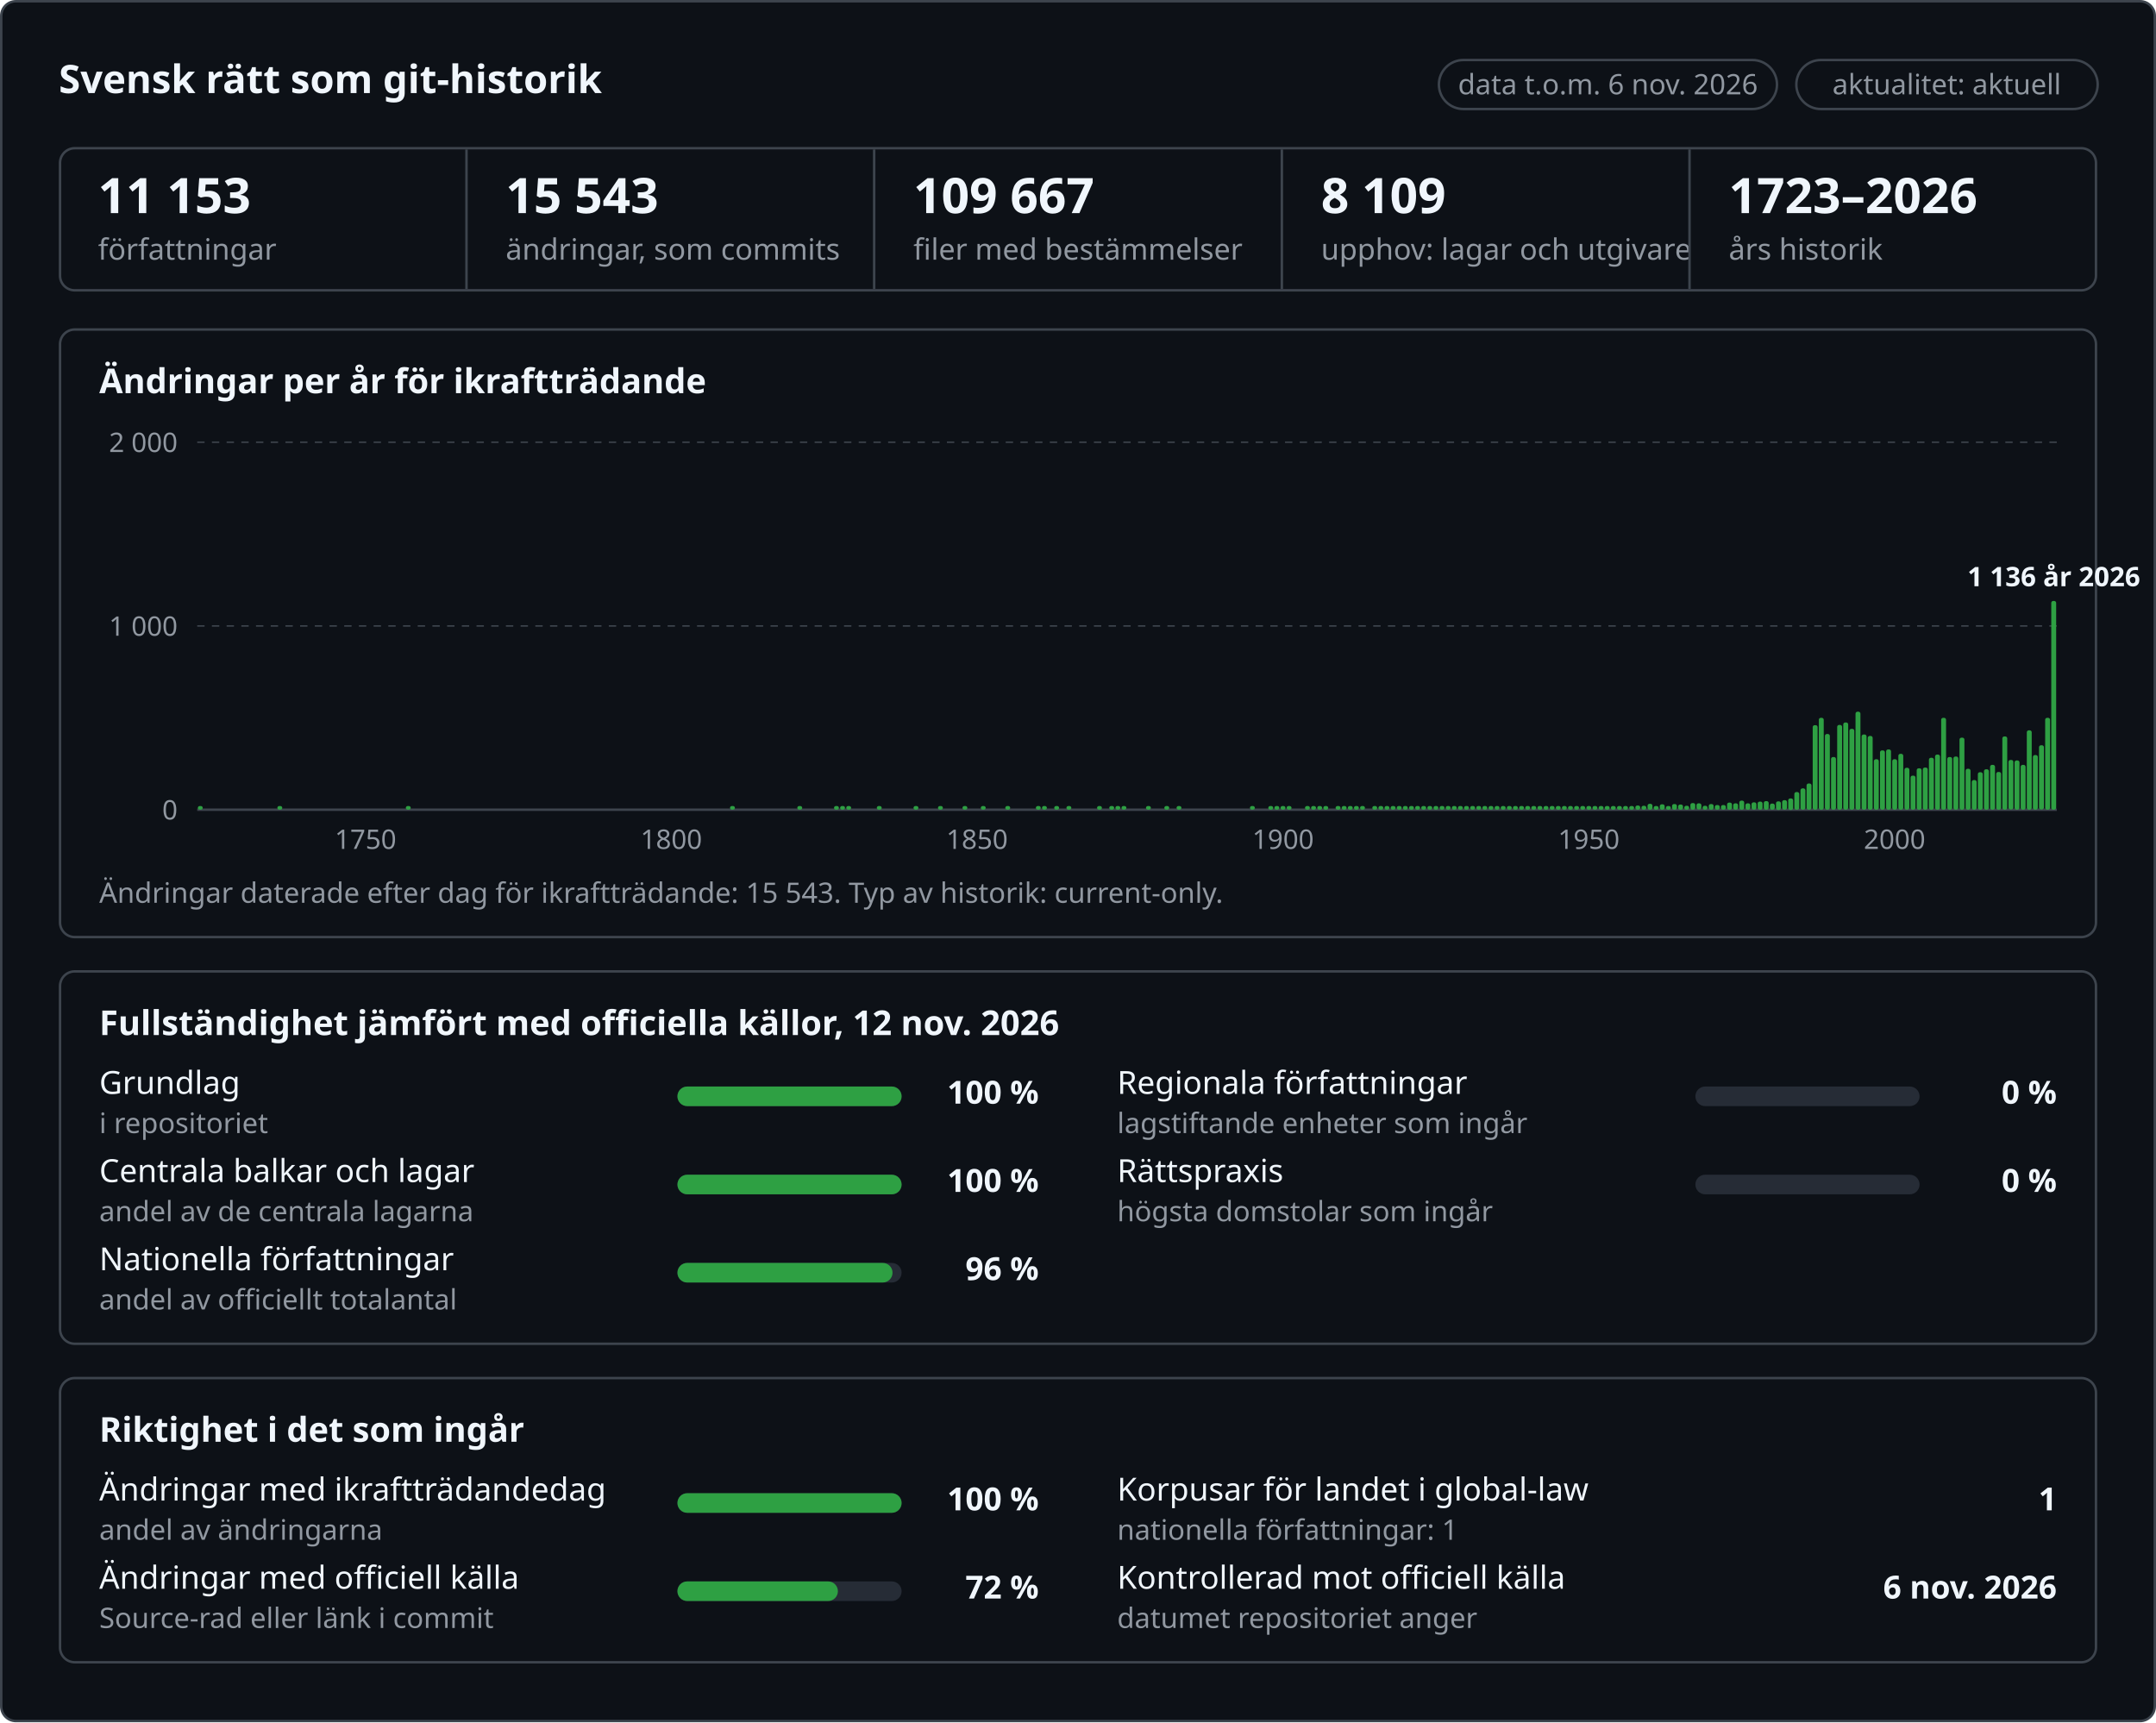
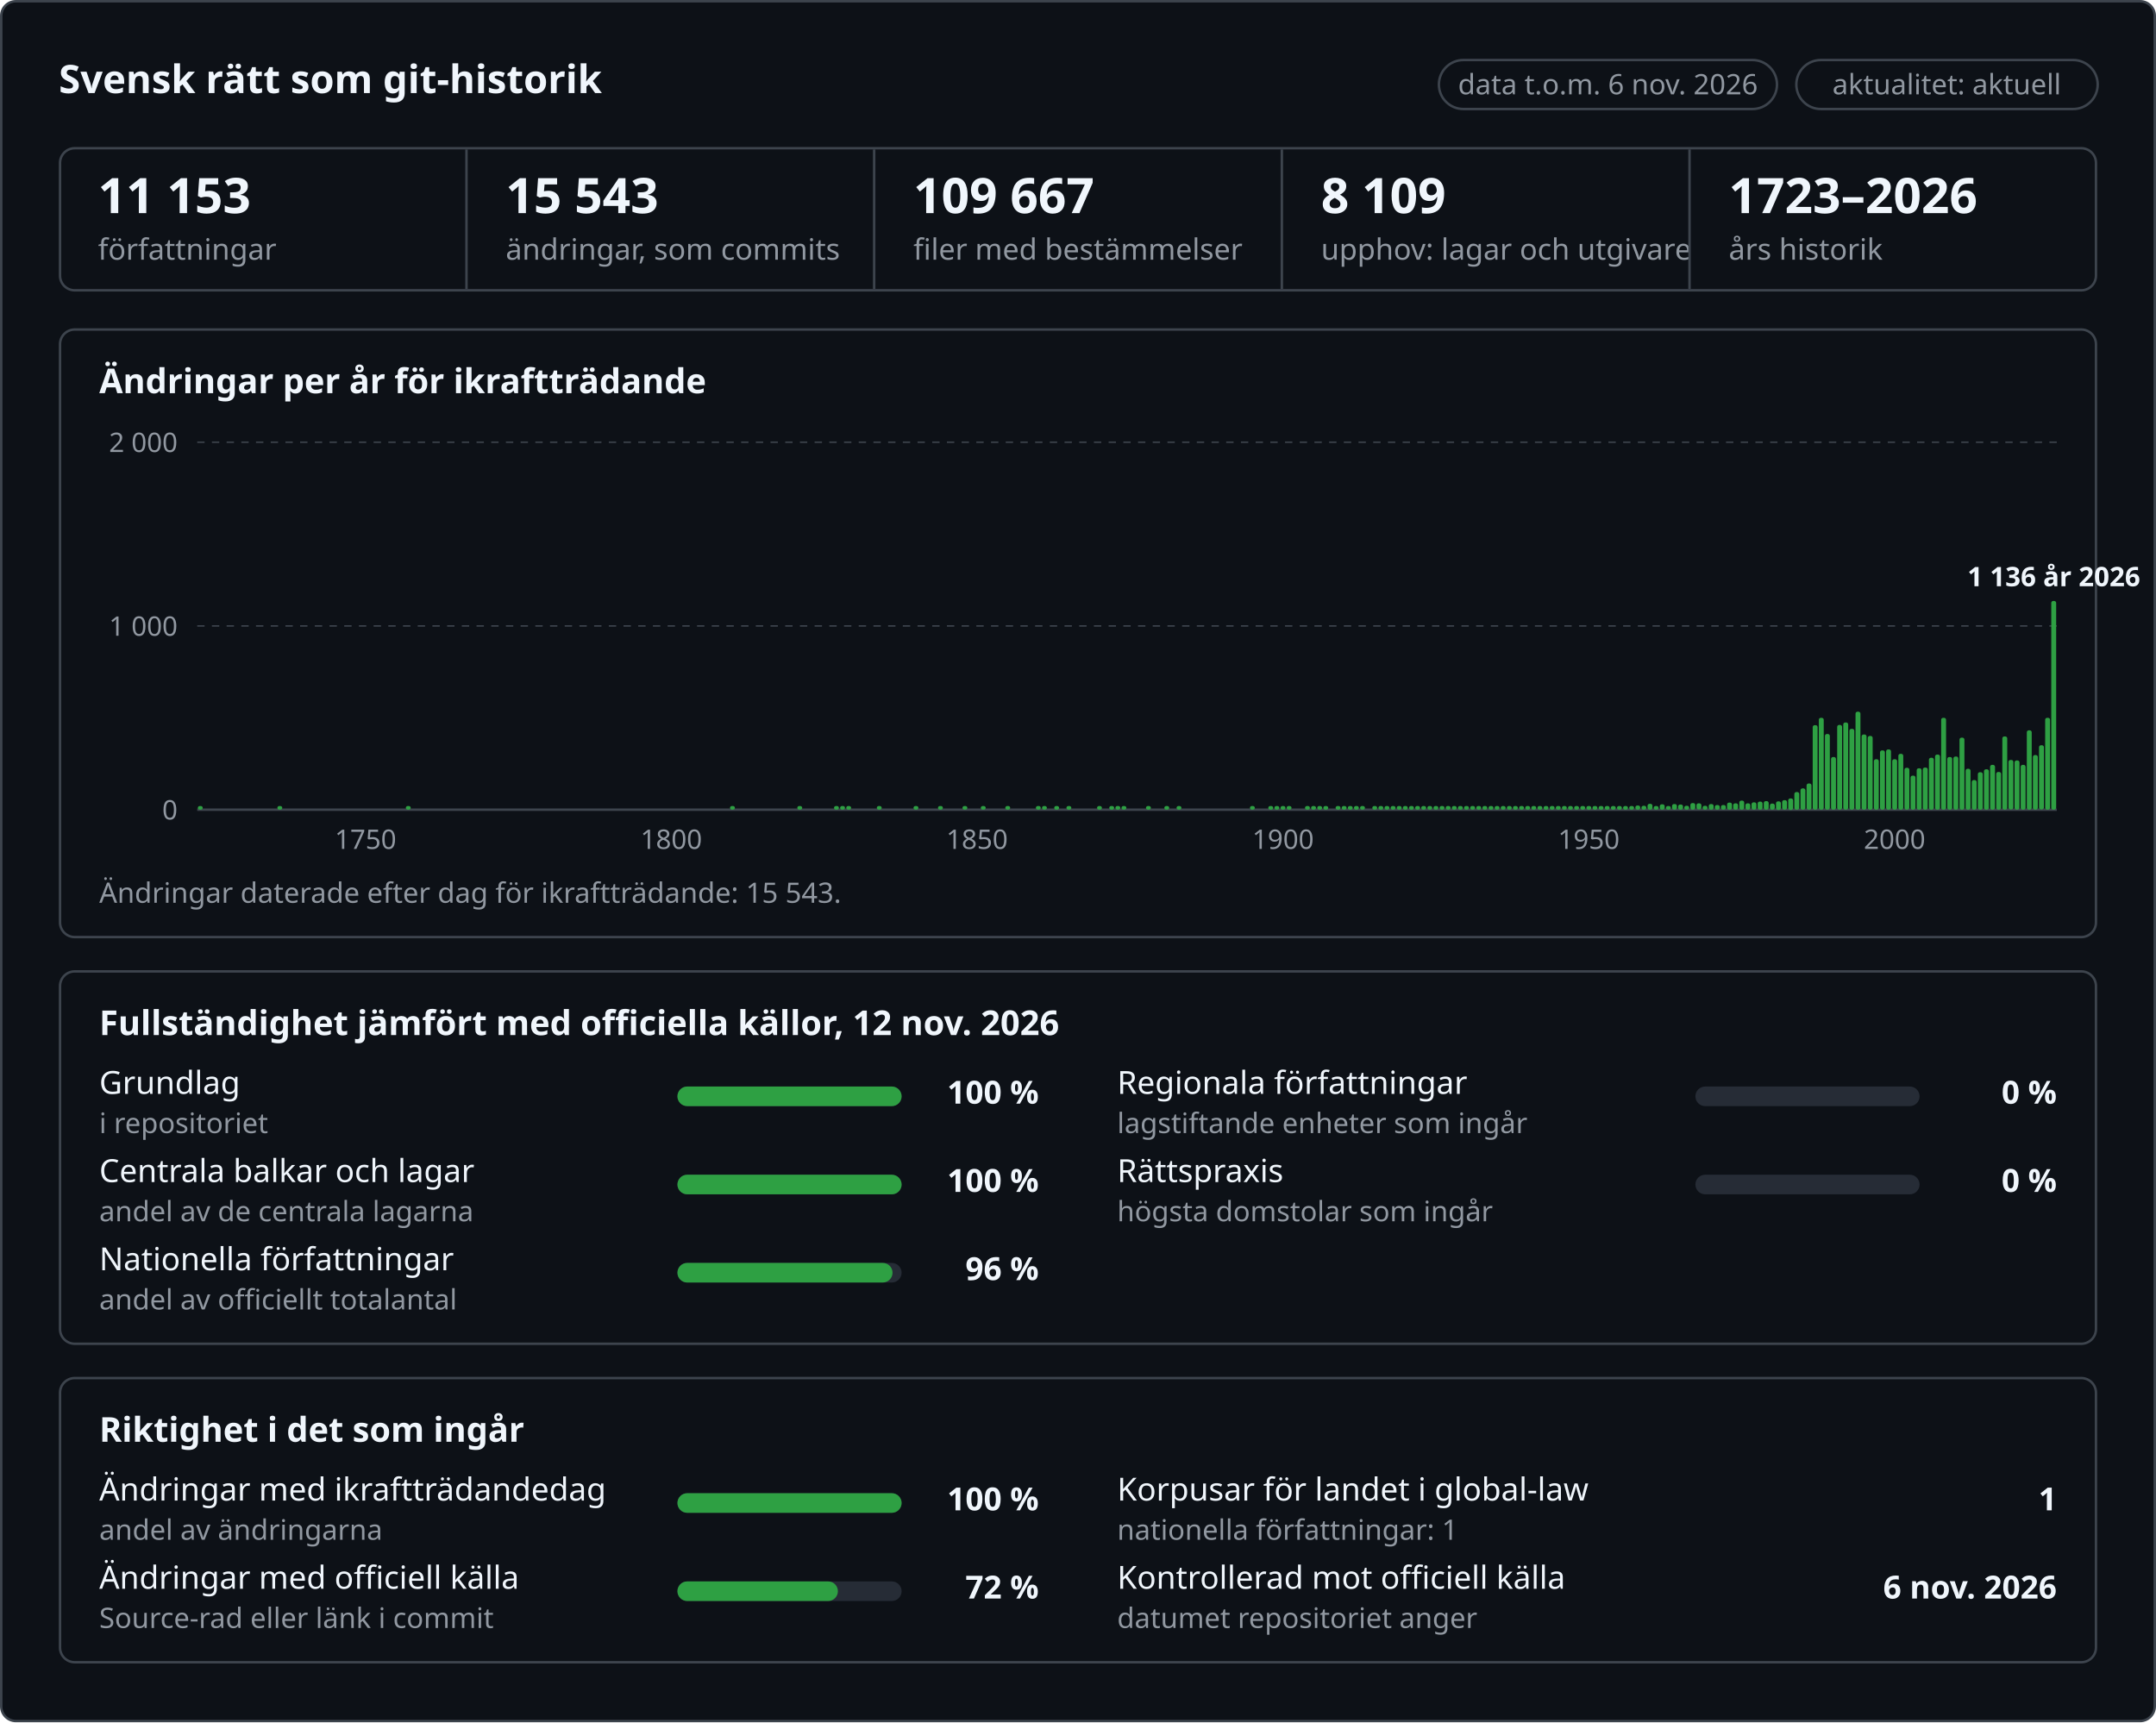
<svg xmlns="http://www.w3.org/2000/svg" width="880" height="703" viewBox="0 0 880 703" font-family="-apple-system,BlinkMacSystemFont,Segoe UI,Noto Sans,Helvetica,Arial,sans-serif">
  <rect x="0.5" y="0.5" width="879" height="702" rx="6" fill="#0d1117" stroke="#3d444d" />
  <text x="24" y="38" font-size="16" font-weight="600" fill="#f0f6fc">Svensk rätt som git-historik</text>
  <rect x="587.3" y="24.5" width="138" height="20" rx="10" fill="none" stroke="#3d444d" />
  <text x="656.3" y="38.5" font-size="11.5" font-weight="500" text-anchor="middle" fill="#9198a1">data t.o.m. 6 nov. 2026</text>
  <rect x="733.2" y="24.5" width="123" height="20" rx="10" fill="none" stroke="#3d444d" />
  <text x="794.6" y="38.5" font-size="11.5" font-weight="500" text-anchor="middle" fill="#9198a1">aktualitet: aktuell</text>
  <rect x="24.5" y="60.5" width="831" height="58" rx="6" fill="#0d1117" stroke="#3d444d" />
  <text x="40.0" y="87" font-size="20" font-weight="600" fill="#f0f6fc">11 153</text>
  <text x="40.0" y="106" font-size="12" fill="#9198a1">författningar</text>
  <line x1="190.4" y1="61" x2="190.4" y2="118" stroke="#3d444d" />
  <text x="206.4" y="87" font-size="20" font-weight="600" fill="#f0f6fc">15 543</text>
  <text x="206.4" y="106" font-size="12" fill="#9198a1">ändringar, som commits</text>
  <line x1="356.8" y1="61" x2="356.8" y2="118" stroke="#3d444d" />
  <text x="372.8" y="87" font-size="20" font-weight="600" fill="#f0f6fc">109 667</text>
  <text x="372.8" y="106" font-size="12" fill="#9198a1">filer med bestämmelser</text>
  <line x1="523.2" y1="61" x2="523.2" y2="118" stroke="#3d444d" />
  <text x="539.2" y="87" font-size="20" font-weight="600" fill="#f0f6fc">8 109</text>
  <text x="539.2" y="106" font-size="12" fill="#9198a1">upphov: lagar och utgivare</text>
  <line x1="689.6" y1="61" x2="689.6" y2="118" stroke="#3d444d" />
  <text x="705.6" y="87" font-size="20" font-weight="600" fill="#f0f6fc">1723–2026</text>
  <text x="705.6" y="106" font-size="12" fill="#9198a1">års historik</text>
  <rect x="24.5" y="134.5" width="831" height="248" rx="6" fill="#0d1117" stroke="#3d444d" />
  <text x="40.5" y="160.5" font-size="14" font-weight="600" fill="#f0f6fc">Ändringar per år för ikraftträdande</text>
  <line x1="80.5" y1="330.5" x2="839.5" y2="330.5" stroke="#3d444d" stroke-width="1" />
  <text x="72.5" y="334.5" font-size="11" text-anchor="end" fill="#9198a1">0</text>
  <line x1="80.5" y1="255.5" x2="839.5" y2="255.5" stroke="#3d444d" stroke-width="0.6" stroke-dasharray="3 3" />
  <text x="72.5" y="259.5" font-size="11" text-anchor="end" fill="#9198a1">1 000</text>
  <line x1="80.5" y1="180.5" x2="839.5" y2="180.5" stroke="#3d444d" stroke-width="0.6" stroke-dasharray="3 3" />
  <text x="72.5" y="184.5" font-size="11" text-anchor="end" fill="#9198a1">2 000</text>
  <rect x="80.75" y="329.0" width="2.00" height="1.5" rx="0.8" fill="#2ea043" />
  <rect x="113.21" y="329.0" width="2.00" height="1.5" rx="0.8" fill="#2ea043" />
  <text x="149.2" y="346.5" font-size="11" text-anchor="middle" fill="#9198a1">1750</text>
  <rect x="165.64" y="329.0" width="2.00" height="1.5" rx="0.8" fill="#2ea043" />
  <text x="274.0" y="346.5" font-size="11" text-anchor="middle" fill="#9198a1">1800</text>
  <rect x="297.96" y="329.0" width="2.00" height="1.5" rx="0.8" fill="#2ea043" />
  <rect x="325.43" y="329.0" width="2.00" height="1.5" rx="0.8" fill="#2ea043" />
  <rect x="340.41" y="329.0" width="2.00" height="1.5" rx="0.8" fill="#2ea043" />
  <rect x="342.90" y="329.0" width="2.00" height="1.5" rx="0.8" fill="#2ea043" />
  <rect x="345.40" y="329.0" width="2.00" height="1.5" rx="0.8" fill="#2ea043" />
  <rect x="357.88" y="329.0" width="2.00" height="1.5" rx="0.8" fill="#2ea043" />
  <rect x="372.86" y="329.0" width="2.00" height="1.5" rx="0.8" fill="#2ea043" />
  <rect x="382.85" y="329.0" width="2.00" height="1.5" rx="0.8" fill="#2ea043" />
  <rect x="392.84" y="329.0" width="2.00" height="1.5" rx="0.8" fill="#2ea043" />
  <text x="398.8" y="346.5" font-size="11" text-anchor="middle" fill="#9198a1">1850</text>
  <rect x="400.33" y="329.0" width="2.00" height="1.5" rx="0.8" fill="#2ea043" />
  <rect x="410.32" y="329.0" width="2.00" height="1.5" rx="0.8" fill="#2ea043" />
  <rect x="422.80" y="329.0" width="2.00" height="1.5" rx="0.8" fill="#2ea043" />
  <rect x="425.30" y="329.0" width="2.00" height="1.5" rx="0.8" fill="#2ea043" />
  <rect x="430.29" y="329.0" width="2.00" height="1.5" rx="0.8" fill="#2ea043" />
  <rect x="435.28" y="329.0" width="2.00" height="1.5" rx="0.8" fill="#2ea043" />
  <rect x="447.77" y="329.0" width="2.00" height="1.5" rx="0.8" fill="#2ea043" />
  <rect x="452.76" y="329.0" width="2.00" height="1.5" rx="0.8" fill="#2ea043" />
  <rect x="455.26" y="329.0" width="2.00" height="1.5" rx="0.8" fill="#2ea043" />
  <rect x="457.75" y="329.0" width="2.00" height="1.5" rx="0.8" fill="#2ea043" />
  <rect x="467.74" y="329.0" width="2.00" height="1.5" rx="0.8" fill="#2ea043" />
  <rect x="475.23" y="329.0" width="2.00" height="1.5" rx="0.8" fill="#2ea043" />
  <rect x="480.22" y="329.0" width="2.00" height="1.5" rx="0.8" fill="#2ea043" />
  <rect x="510.18" y="329.0" width="2.00" height="1.5" rx="0.8" fill="#2ea043" />
  <rect x="517.67" y="329.0" width="2.00" height="1.5" rx="0.8" fill="#2ea043" />
  <rect x="520.17" y="329.0" width="2.00" height="1.5" rx="0.8" fill="#2ea043" />
  <rect x="522.67" y="329.0" width="2.00" height="1.5" rx="0.8" fill="#2ea043" />
  <text x="523.7" y="346.5" font-size="11" text-anchor="middle" fill="#9198a1">1900</text>
  <rect x="525.16" y="329.0" width="2.00" height="1.5" rx="0.8" fill="#2ea043" />
  <rect x="532.65" y="329.0" width="2.00" height="1.5" rx="0.8" fill="#2ea043" />
  <rect x="535.15" y="329.0" width="2.00" height="1.5" rx="0.8" fill="#2ea043" />
  <rect x="537.65" y="329.0" width="2.00" height="1.5" rx="0.8" fill="#2ea043" />
  <rect x="540.14" y="329.0" width="2.00" height="1.5" rx="0.8" fill="#2ea043" />
  <rect x="545.14" y="329.0" width="2.00" height="1.5" rx="0.8" fill="#2ea043" />
  <rect x="547.63" y="329.0" width="2.00" height="1.5" rx="0.8" fill="#2ea043" />
  <rect x="550.13" y="329.0" width="2.00" height="1.5" rx="0.8" fill="#2ea043" />
  <rect x="552.63" y="329.0" width="2.00" height="1.5" rx="0.8" fill="#2ea043" />
  <rect x="555.12" y="329.0" width="2.00" height="1.5" rx="0.8" fill="#2ea043" />
  <rect x="560.12" y="329.0" width="2.00" height="1.5" rx="0.8" fill="#2ea043" />
  <rect x="562.61" y="329.0" width="2.00" height="1.5" rx="0.8" fill="#2ea043" />
  <rect x="565.11" y="329.0" width="2.00" height="1.5" rx="0.8" fill="#2ea043" />
  <rect x="567.61" y="329.0" width="2.00" height="1.5" rx="0.8" fill="#2ea043" />
  <rect x="570.10" y="329.0" width="2.00" height="1.5" rx="0.8" fill="#2ea043" />
  <rect x="572.60" y="329.0" width="2.00" height="1.5" rx="0.8" fill="#2ea043" />
  <rect x="575.10" y="329.0" width="2.00" height="1.5" rx="0.8" fill="#2ea043" />
  <rect x="577.60" y="329.0" width="2.00" height="1.5" rx="0.8" fill="#2ea043" />
  <rect x="580.09" y="329.0" width="2.00" height="1.5" rx="0.8" fill="#2ea043" />
  <rect x="582.59" y="329.0" width="2.00" height="1.5" rx="0.8" fill="#2ea043" />
  <rect x="585.09" y="329.0" width="2.00" height="1.5" rx="0.8" fill="#2ea043" />
  <rect x="587.58" y="329.0" width="2.00" height="1.5" rx="0.8" fill="#2ea043" />
  <rect x="590.08" y="329.0" width="2.00" height="1.5" rx="0.8" fill="#2ea043" />
  <rect x="592.58" y="329.0" width="2.00" height="1.5" rx="0.8" fill="#2ea043" />
  <rect x="595.07" y="329.0" width="2.00" height="1.5" rx="0.8" fill="#2ea043" />
  <rect x="597.57" y="329.0" width="2.00" height="1.5" rx="0.8" fill="#2ea043" />
  <rect x="600.07" y="329.0" width="2.00" height="1.5" rx="0.8" fill="#2ea043" />
  <rect x="602.56" y="329.0" width="2.00" height="1.5" rx="0.8" fill="#2ea043" />
  <rect x="605.06" y="329.0" width="2.00" height="1.5" rx="0.8" fill="#2ea043" />
  <rect x="607.56" y="329.0" width="2.00" height="1.5" rx="0.8" fill="#2ea043" />
  <rect x="610.05" y="329.0" width="2.00" height="1.5" rx="0.8" fill="#2ea043" />
  <rect x="612.55" y="329.0" width="2.00" height="1.5" rx="0.8" fill="#2ea043" />
  <rect x="615.05" y="329.0" width="2.00" height="1.5" rx="0.8" fill="#2ea043" />
  <rect x="617.54" y="329.0" width="2.00" height="1.5" rx="0.8" fill="#2ea043" />
  <rect x="620.04" y="329.0" width="2.00" height="1.5" rx="0.8" fill="#2ea043" />
  <rect x="622.54" y="329.0" width="2.00" height="1.5" rx="0.8" fill="#2ea043" />
  <rect x="625.03" y="329.0" width="2.00" height="1.5" rx="0.8" fill="#2ea043" />
  <rect x="627.53" y="329.0" width="2.00" height="1.5" rx="0.8" fill="#2ea043" />
  <rect x="630.03" y="329.0" width="2.00" height="1.5" rx="0.8" fill="#2ea043" />
  <rect x="632.52" y="329.0" width="2.00" height="1.5" rx="0.8" fill="#2ea043" />
  <rect x="635.02" y="329.0" width="2.00" height="1.5" rx="0.8" fill="#2ea043" />
  <rect x="637.52" y="329.0" width="2.00" height="1.5" rx="0.8" fill="#2ea043" />
  <rect x="640.01" y="329.0" width="2.00" height="1.5" rx="0.8" fill="#2ea043" />
  <rect x="642.51" y="329.0" width="2.00" height="1.5" rx="0.8" fill="#2ea043" />
  <rect x="645.01" y="329.0" width="2.00" height="1.5" rx="0.8" fill="#2ea043" />
  <rect x="647.50" y="329.0" width="2.00" height="1.5" rx="0.8" fill="#2ea043" />
  <text x="648.5" y="346.5" font-size="11" text-anchor="middle" fill="#9198a1">1950</text>
  <rect x="650.00" y="329.0" width="2.00" height="1.5" rx="0.8" fill="#2ea043" />
  <rect x="652.50" y="329.0" width="2.00" height="1.5" rx="0.8" fill="#2ea043" />
  <rect x="654.99" y="329.0" width="2.00" height="1.5" rx="0.8" fill="#2ea043" />
  <rect x="657.49" y="329.0" width="2.00" height="1.5" rx="0.8" fill="#2ea043" />
  <rect x="659.99" y="329.0" width="2.00" height="1.5" rx="0.8" fill="#2ea043" />
  <rect x="662.48" y="329.0" width="2.00" height="1.5" rx="0.8" fill="#2ea043" />
  <rect x="664.98" y="329.0" width="2.00" height="1.5" rx="0.8" fill="#2ea043" />
  <rect x="667.48" y="328.8" width="2.00" height="1.7" rx="0.8" fill="#2ea043" />
  <rect x="669.97" y="328.9" width="2.00" height="1.6" rx="0.8" fill="#2ea043" />
  <rect x="672.47" y="328.1" width="2.00" height="2.4" rx="0.8" fill="#2ea043" />
  <rect x="674.97" y="329.0" width="2.00" height="1.5" rx="0.8" fill="#2ea043" />
  <rect x="677.46" y="328.3" width="2.00" height="2.2" rx="0.8" fill="#2ea043" />
  <rect x="679.96" y="329.0" width="2.00" height="1.5" rx="0.8" fill="#2ea043" />
  <rect x="682.46" y="328.2" width="2.00" height="2.3" rx="0.8" fill="#2ea043" />
  <rect x="684.95" y="328.4" width="2.00" height="2.1" rx="0.8" fill="#2ea043" />
  <rect x="687.45" y="328.9" width="2.00" height="1.6" rx="0.8" fill="#2ea043" />
  <rect x="689.95" y="327.8" width="2.00" height="2.7" rx="0.8" fill="#2ea043" />
  <rect x="692.44" y="327.9" width="2.00" height="2.5" rx="0.8" fill="#2ea043" />
  <rect x="694.94" y="328.9" width="2.00" height="1.6" rx="0.8" fill="#2ea043" />
  <rect x="697.44" y="328.2" width="2.00" height="2.3" rx="0.8" fill="#2ea043" />
  <rect x="699.93" y="328.6" width="2.00" height="1.9" rx="0.8" fill="#2ea043" />
  <rect x="702.43" y="328.6" width="2.00" height="1.9" rx="0.8" fill="#2ea043" />
  <rect x="704.93" y="327.6" width="2.00" height="2.9" rx="0.8" fill="#2ea043" />
  <rect x="707.42" y="327.9" width="2.00" height="2.6" rx="0.8" fill="#2ea043" />
  <rect x="709.92" y="326.8" width="2.00" height="3.7" rx="0.8" fill="#2ea043" />
  <rect x="712.42" y="327.9" width="2.00" height="2.6" rx="0.8" fill="#2ea043" />
  <rect x="714.91" y="327.5" width="2.00" height="3.0" rx="0.8" fill="#2ea043" />
  <rect x="717.41" y="327.2" width="2.00" height="3.3" rx="0.8" fill="#2ea043" />
  <rect x="719.91" y="327.0" width="2.00" height="3.5" rx="0.8" fill="#2ea043" />
  <rect x="722.40" y="328.0" width="2.00" height="2.5" rx="0.8" fill="#2ea043" />
  <rect x="724.90" y="327.1" width="2.00" height="3.5" rx="0.8" fill="#2ea043" />
  <rect x="727.40" y="326.6" width="2.00" height="3.9" rx="0.8" fill="#2ea043" />
  <rect x="729.89" y="325.9" width="2.00" height="4.7" rx="0.8" fill="#2ea043" />
  <rect x="732.39" y="323.3" width="2.00" height="7.2" rx="0.8" fill="#2ea043" />
  <rect x="734.89" y="321.8" width="2.00" height="8.7" rx="0.8" fill="#2ea043" />
  <rect x="737.38" y="319.8" width="2.00" height="10.7" rx="0.8" fill="#2ea043" />
  <rect x="739.88" y="296.0" width="2.00" height="34.5" rx="0.8" fill="#2ea043" />
  <rect x="742.38" y="293.0" width="2.00" height="37.5" rx="0.8" fill="#2ea043" />
  <rect x="744.87" y="299.6" width="2.00" height="30.9" rx="0.8" fill="#2ea043" />
  <rect x="747.37" y="309.0" width="2.00" height="21.5" rx="0.8" fill="#2ea043" />
  <rect x="749.87" y="295.9" width="2.00" height="34.6" rx="0.8" fill="#2ea043" />
  <rect x="752.36" y="294.9" width="2.00" height="35.6" rx="0.8" fill="#2ea043" />
  <rect x="754.86" y="297.5" width="2.00" height="33.0" rx="0.8" fill="#2ea043" />
  <rect x="757.36" y="290.5" width="2.00" height="40.0" rx="0.8" fill="#2ea043" />
  <rect x="759.85" y="299.8" width="2.00" height="30.7" rx="0.8" fill="#2ea043" />
  <rect x="762.35" y="300.4" width="2.00" height="30.1" rx="0.8" fill="#2ea043" />
  <rect x="764.85" y="309.9" width="2.00" height="20.6" rx="0.8" fill="#2ea043" />
  <rect x="767.35" y="306.3" width="2.00" height="24.2" rx="0.8" fill="#2ea043" />
  <rect x="769.84" y="305.9" width="2.00" height="24.6" rx="0.8" fill="#2ea043" />
  <rect x="772.34" y="309.9" width="2.00" height="20.6" rx="0.8" fill="#2ea043" />
  <text x="773.3" y="346.5" font-size="11" text-anchor="middle" fill="#9198a1">2000</text>
  <rect x="774.84" y="307.7" width="2.00" height="22.8" rx="0.8" fill="#2ea043" />
  <rect x="777.33" y="313.4" width="2.00" height="17.1" rx="0.8" fill="#2ea043" />
  <rect x="779.83" y="316.6" width="2.00" height="13.9" rx="0.8" fill="#2ea043" />
  <rect x="782.33" y="313.6" width="2.00" height="16.9" rx="0.8" fill="#2ea043" />
  <rect x="784.82" y="313.3" width="2.00" height="17.2" rx="0.8" fill="#2ea043" />
  <rect x="787.32" y="309.3" width="2.00" height="21.2" rx="0.8" fill="#2ea043" />
  <rect x="789.82" y="308.0" width="2.00" height="22.5" rx="0.8" fill="#2ea043" />
  <rect x="792.31" y="293.0" width="2.00" height="37.5" rx="0.8" fill="#2ea043" />
  <rect x="794.81" y="309.0" width="2.00" height="21.5" rx="0.8" fill="#2ea043" />
  <rect x="797.31" y="308.8" width="2.00" height="21.7" rx="0.8" fill="#2ea043" />
  <rect x="799.80" y="301.1" width="2.00" height="29.4" rx="0.8" fill="#2ea043" />
  <rect x="802.30" y="313.8" width="2.00" height="16.7" rx="0.8" fill="#2ea043" />
  <rect x="804.80" y="318.4" width="2.00" height="12.1" rx="0.8" fill="#2ea043" />
  <rect x="807.29" y="315.2" width="2.00" height="15.3" rx="0.8" fill="#2ea043" />
  <rect x="809.79" y="314.0" width="2.00" height="16.5" rx="0.8" fill="#2ea043" />
  <rect x="812.29" y="312.2" width="2.00" height="18.3" rx="0.8" fill="#2ea043" />
  <rect x="814.78" y="315.1" width="2.00" height="15.4" rx="0.8" fill="#2ea043" />
  <rect x="817.28" y="300.6" width="2.00" height="29.9" rx="0.8" fill="#2ea043" />
  <rect x="819.78" y="310.2" width="2.00" height="20.2" rx="0.8" fill="#2ea043" />
  <rect x="822.27" y="310.4" width="2.00" height="20.1" rx="0.8" fill="#2ea043" />
  <rect x="824.77" y="312.2" width="2.00" height="18.3" rx="0.8" fill="#2ea043" />
  <rect x="827.27" y="298.1" width="2.00" height="32.4" rx="0.8" fill="#2ea043" />
  <rect x="829.76" y="308.2" width="2.00" height="22.3" rx="0.8" fill="#2ea043" />
  <rect x="832.26" y="304.2" width="2.00" height="26.2" rx="0.8" fill="#2ea043" />
  <rect x="834.76" y="293.0" width="2.00" height="37.5" rx="0.8" fill="#2ea043" />
  <rect x="837.25" y="245.3" width="2.00" height="85.2" rx="0.8" fill="#2ea043" />
  <text x="838.3" y="239.3" font-size="11" font-weight="600" text-anchor="middle" fill="#f0f6fc">1 136 år 2026</text>
-   <text x="40.5" y="368.5" font-size="11.5" fill="#9198a1">Ändringar daterade efter dag för ikraftträdande: 15 543. Typ av historik: current-only.</text>
+   <text x="40.5" y="368.5" font-size="11.5" fill="#9198a1">Ändringar daterade efter dag för ikraftträdande: 15 543.</text>
  <rect x="24.5" y="396.5" width="831" height="152" rx="6" fill="#0d1117" stroke="#3d444d" />
  <text x="40.5" y="422.5" font-size="14" font-weight="600" fill="#f0f6fc">Fullständighet jämfört med officiella källor, 12 nov. 2026</text>
  <text x="40.5" y="446.5" font-size="13" fill="#f0f6fc">Grundlag</text>
  <text x="40.5" y="462.5" font-size="11.5" fill="#9198a1">i repositoriet</text>
  <g>
    <rect x="276.5" y="443.5" width="91.5" height="8" rx="4" fill="#262c36" />
    <rect x="276.5" y="443.5" width="91.5" height="8" rx="4" fill="#2ea043" />
  </g>
  <text x="424.0" y="450.5" font-size="13" font-weight="600" text-anchor="end" fill="#f0f6fc">100 %</text>
  <text x="40.5" y="482.5" font-size="13" fill="#f0f6fc">Centrala balkar och lagar</text>
  <text x="40.5" y="498.5" font-size="11.5" fill="#9198a1">andel av de centrala lagarna</text>
  <g>
    <rect x="276.5" y="479.5" width="91.5" height="8" rx="4" fill="#262c36" />
    <rect x="276.5" y="479.5" width="91.5" height="8" rx="4" fill="#2ea043" />
  </g>
  <text x="424.0" y="486.5" font-size="13" font-weight="600" text-anchor="end" fill="#f0f6fc">100 %</text>
  <text x="40.5" y="518.5" font-size="13" fill="#f0f6fc">Nationella författningar</text>
  <text x="40.5" y="534.5" font-size="11.5" fill="#9198a1">andel av officiellt totalantal</text>
  <g>
    <rect x="276.5" y="515.5" width="91.5" height="8" rx="4" fill="#262c36" />
    <rect x="276.5" y="515.5" width="87.8" height="8" rx="4" fill="#2ea043" />
  </g>
  <text x="424.0" y="522.5" font-size="13" font-weight="600" text-anchor="end" fill="#f0f6fc">96 %</text>
  <text x="456.0" y="446.5" font-size="13" fill="#f0f6fc">Regionala författningar</text>
  <text x="456.0" y="462.5" font-size="11.5" fill="#9198a1">lagstiftande enheter som ingår</text>
  <g>
    <rect x="692.0" y="443.5" width="91.5" height="8" rx="4" fill="#262c36" />
  </g>
  <text x="839.5" y="450.5" font-size="13" font-weight="600" text-anchor="end" fill="#f0f6fc">0 %</text>
  <text x="456.0" y="482.5" font-size="13" fill="#f0f6fc">Rättspraxis</text>
  <text x="456.0" y="498.5" font-size="11.5" fill="#9198a1">högsta domstolar som ingår</text>
  <g>
    <rect x="692.0" y="479.5" width="91.5" height="8" rx="4" fill="#262c36" />
  </g>
  <text x="839.5" y="486.5" font-size="13" font-weight="600" text-anchor="end" fill="#f0f6fc">0 %</text>
  <rect x="24.5" y="562.5" width="831" height="116" rx="6" fill="#0d1117" stroke="#3d444d" />
  <text x="40.5" y="588.5" font-size="14" font-weight="600" fill="#f0f6fc">Riktighet i det som ingår</text>
  <text x="40.5" y="612.5" font-size="13" fill="#f0f6fc">Ändringar med ikraftträdandedag</text>
  <text x="40.5" y="628.5" font-size="11.5" fill="#9198a1">andel av ändringarna</text>
  <g>
    <rect x="276.5" y="609.5" width="91.5" height="8" rx="4" fill="#262c36" />
    <rect x="276.5" y="609.5" width="91.5" height="8" rx="4" fill="#2ea043" />
  </g>
  <text x="424.0" y="616.5" font-size="13" font-weight="600" text-anchor="end" fill="#f0f6fc">100 %</text>
  <text x="40.5" y="648.5" font-size="13" fill="#f0f6fc">Ändringar med officiell källa</text>
  <text x="40.5" y="664.5" font-size="11.5" fill="#9198a1">Source-rad eller länk i commit</text>
  <g>
    <rect x="276.5" y="645.5" width="91.5" height="8" rx="4" fill="#262c36" />
    <rect x="276.5" y="645.5" width="65.5" height="8" rx="4" fill="#2ea043" />
  </g>
  <text x="424.0" y="652.5" font-size="13" font-weight="600" text-anchor="end" fill="#f0f6fc">72 %</text>
  <text x="456.0" y="612.5" font-size="13" fill="#f0f6fc">Korpusar för landet i global-law</text>
  <text x="456.0" y="628.5" font-size="11.5" fill="#9198a1">nationella författningar: 1</text>
  <text x="839.5" y="616.5" font-size="13" font-weight="600" text-anchor="end" fill="#f0f6fc">1</text>
  <text x="456.0" y="648.5" font-size="13" fill="#f0f6fc">Kontrollerad mot officiell källa</text>
  <text x="456.0" y="664.5" font-size="11.5" fill="#9198a1">datumet repositoriet anger</text>
  <text x="839.5" y="652.5" font-size="13" font-weight="600" text-anchor="end" fill="#f0f6fc">6 nov. 2026</text>
</svg>
